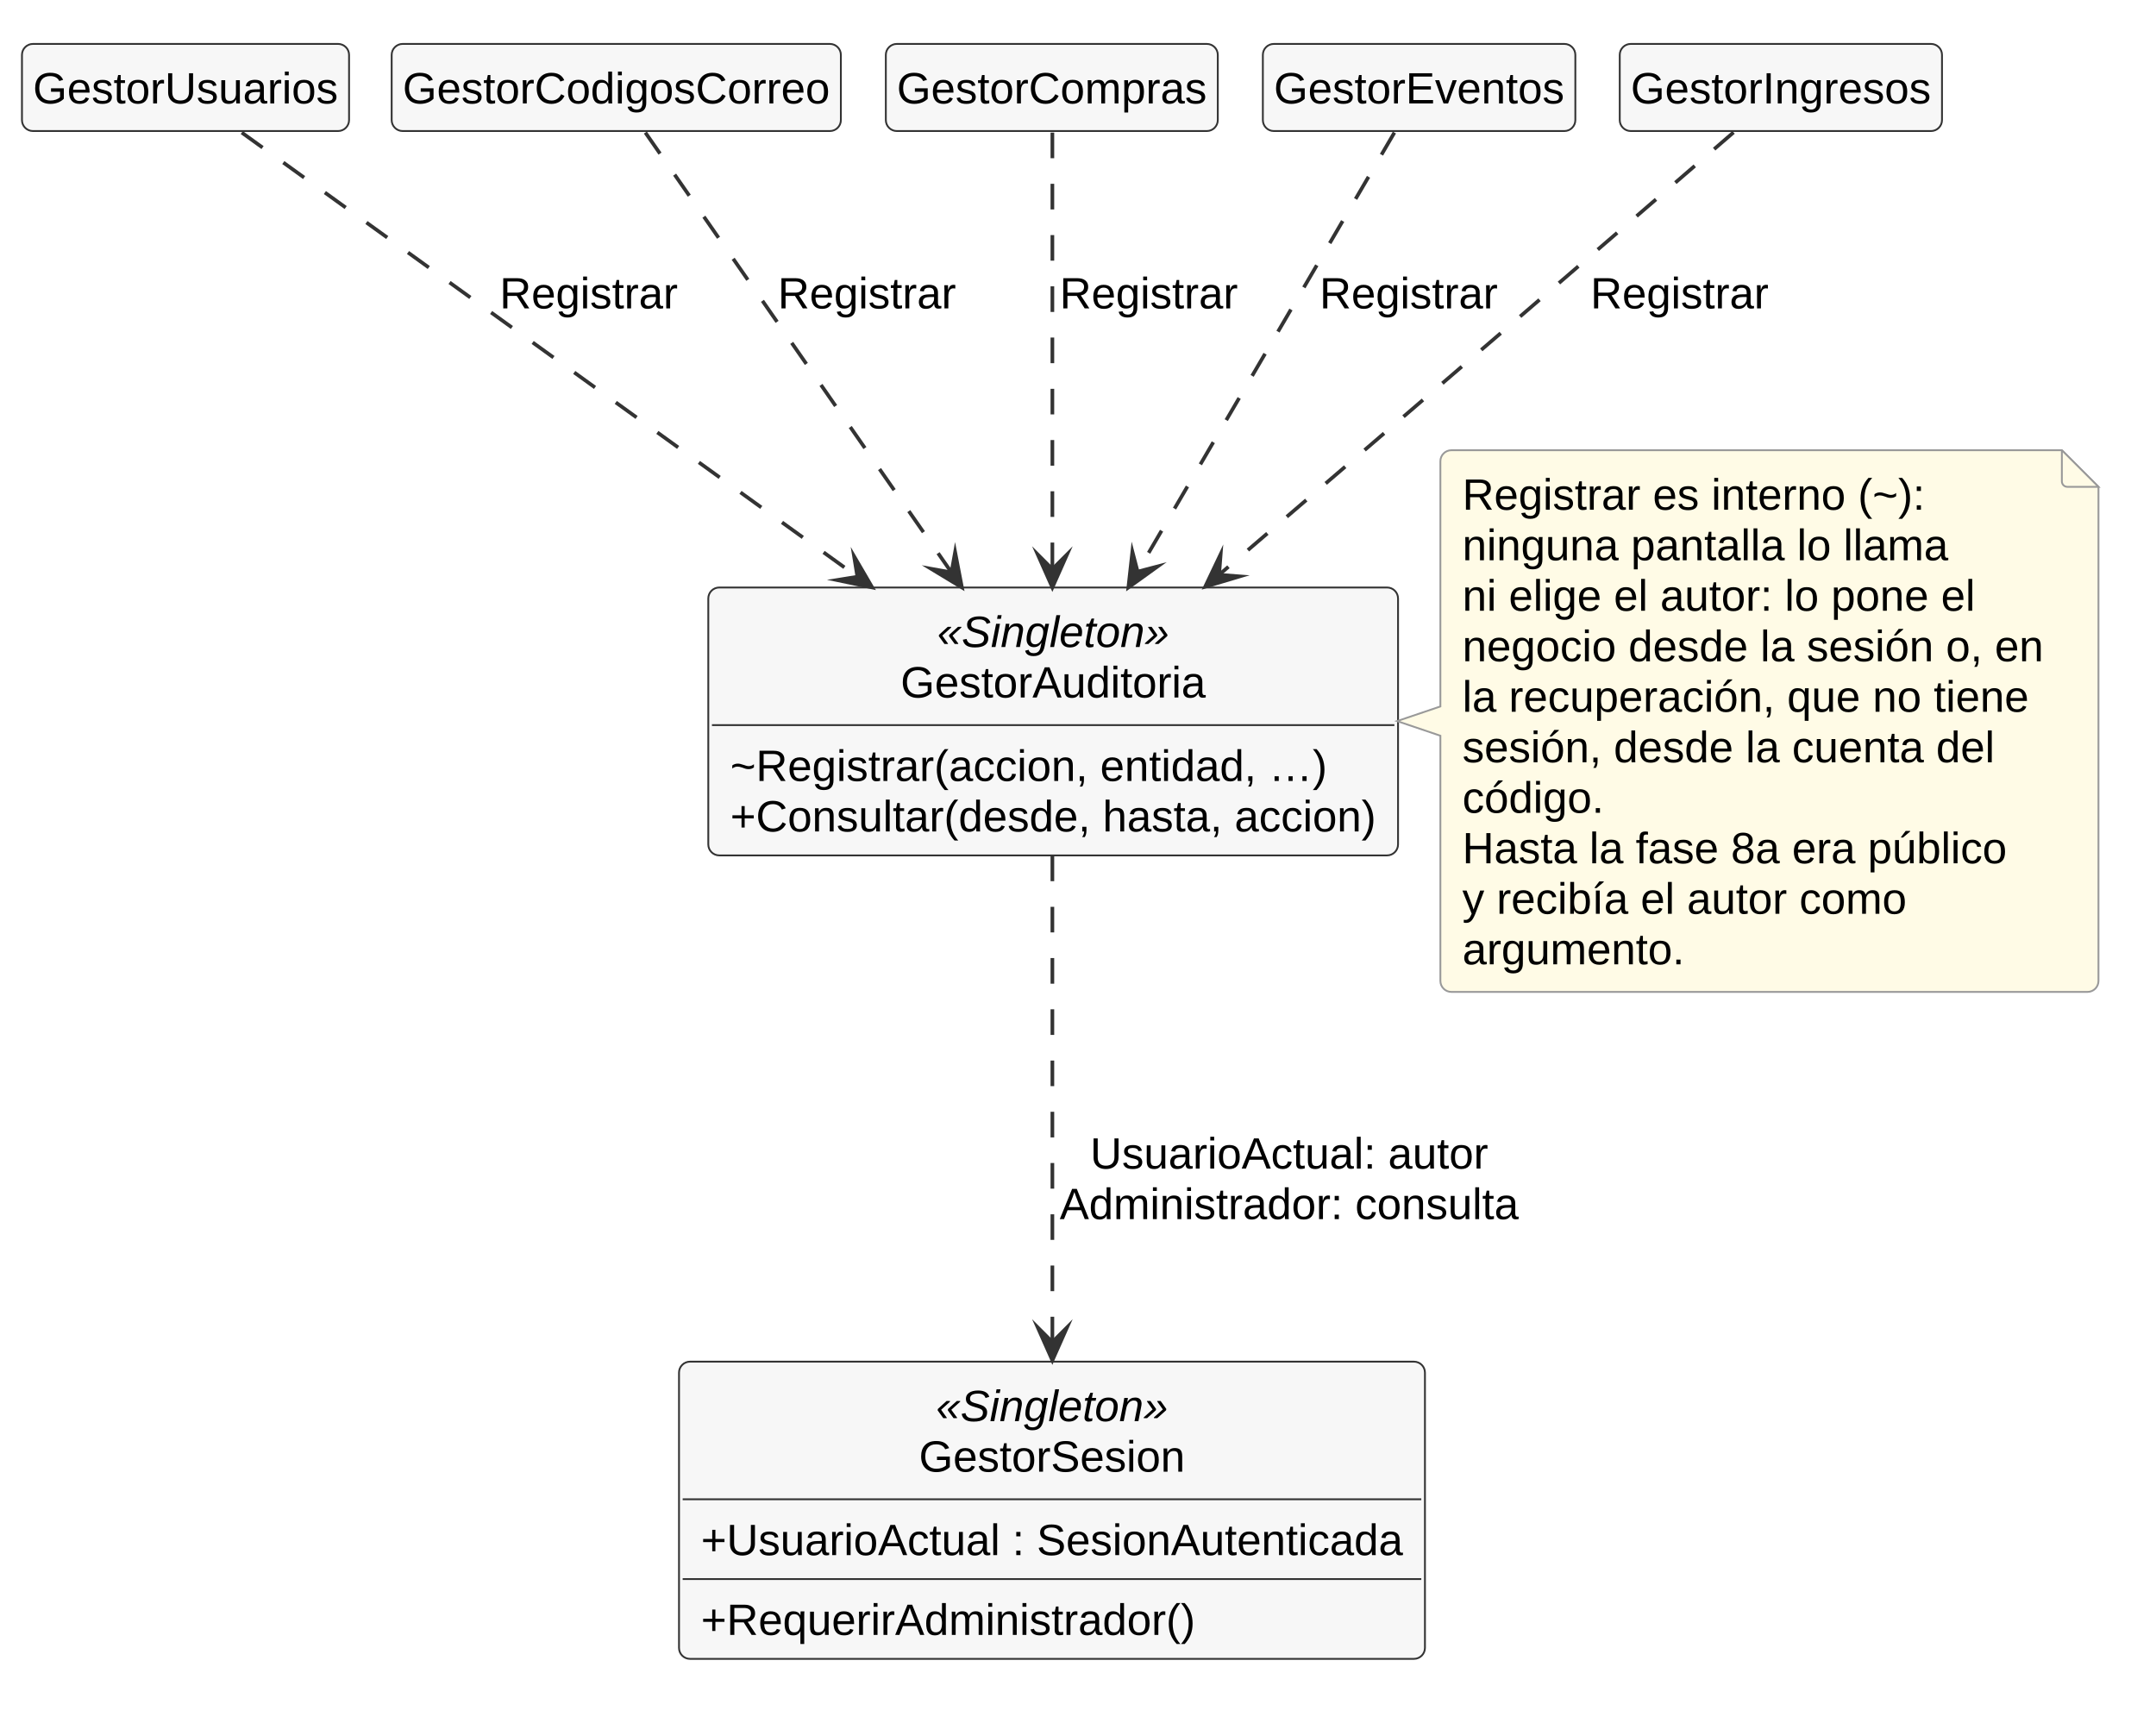
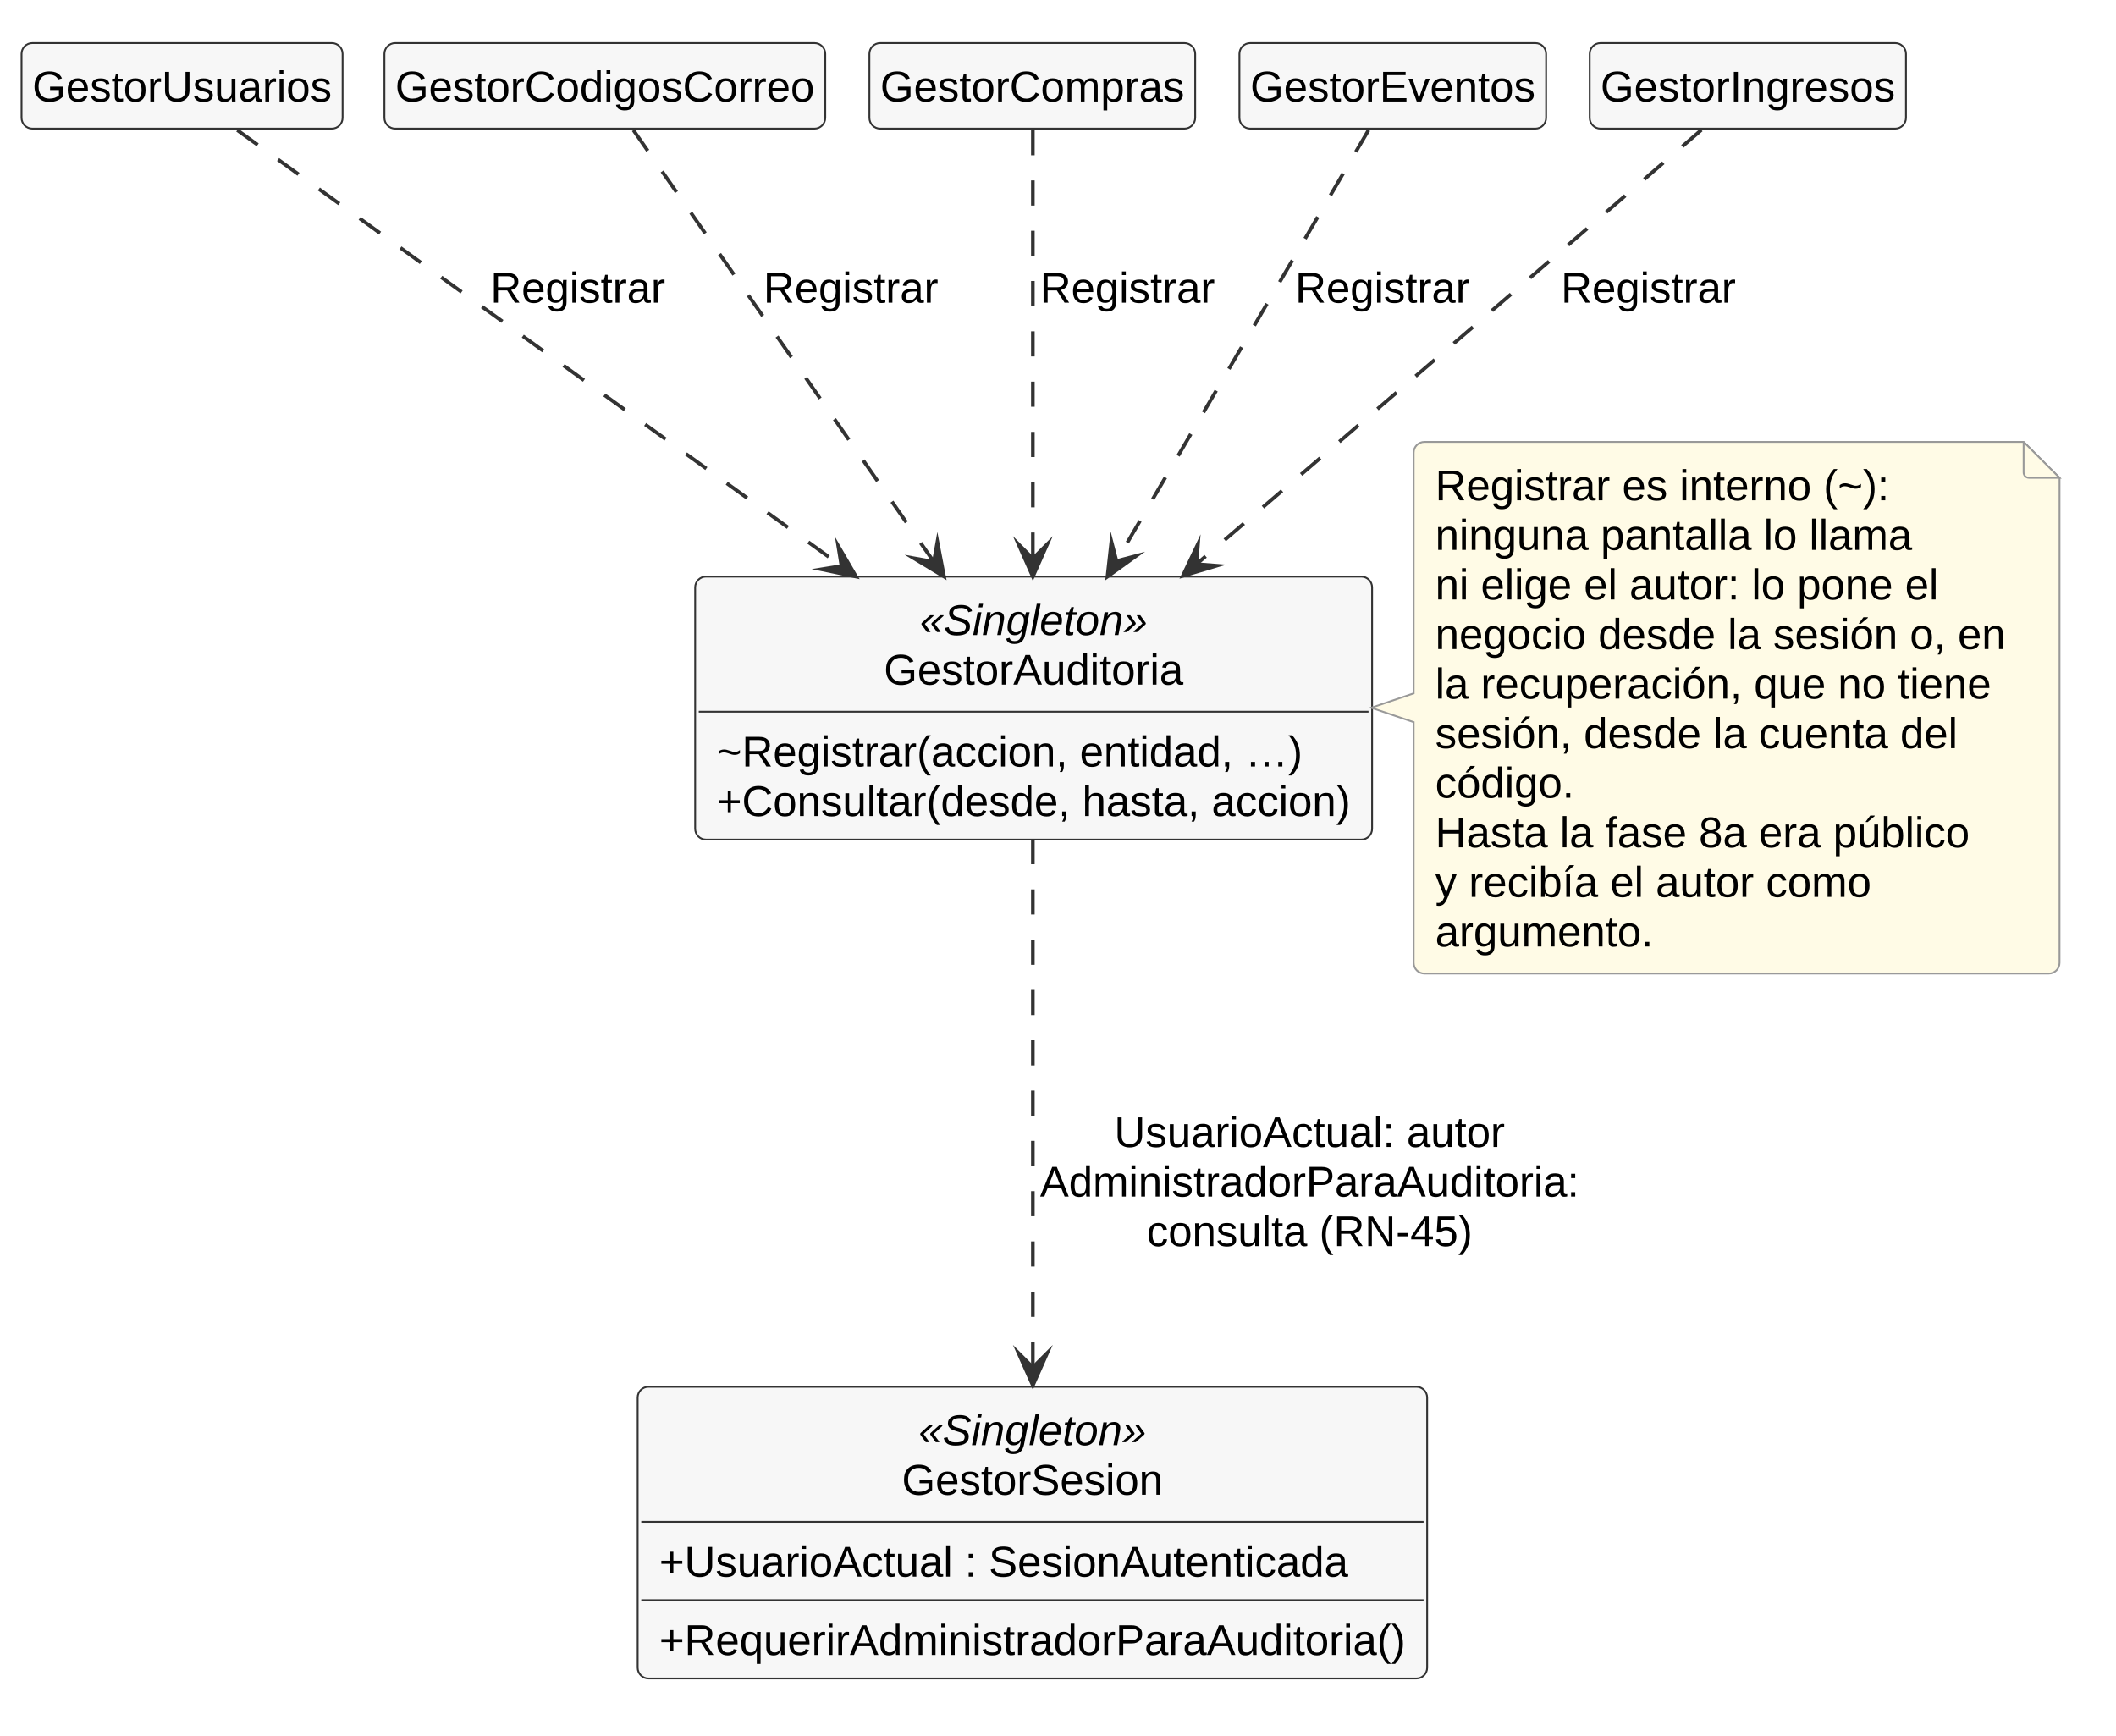
- <svg xmlns="http://www.w3.org/2000/svg" version="1.1" data-diagram-type="CLASS" style="width:589px;height:469px;background:#FFFFFF;" width="589px" height="469px" viewBox="0 0 589 469" zoomAndPan="magnify" preserveAspectRatio="none" contentStyleType="text/css">
+ <svg xmlns="http://www.w3.org/2000/svg" version="1.1" data-diagram-type="CLASS" style="width:589px;height:483px;background:#FFFFFF;" width="589px" height="483px" viewBox="0 0 589 483" zoomAndPan="magnify" preserveAspectRatio="none" contentStyleType="text/css">
  <defs />
  <g font-family="sans-serif" lengthAdjust="spacing">
    <g class="entity" data-qualified-name="GestorUsuarios" id="ent0001" data-source-line="10">
      <rect x="6" y="12" width="89.361" height="23.799" fill="#F7F7F7" style="stroke:#333;stroke-width:0.5;" rx="3" ry="3" />
      <text x="9" y="28.256" fill="#000" font-size="12" textLength="83.361" font-family="Arial">GestorUsuarios</text>
    </g>
    <g class="entity" data-qualified-name="GestorCodigosCorreo" id="ent0002" data-source-line="11">
      <rect x="107" y="12" width="122.719" height="23.799" fill="#F7F7F7" style="stroke:#333;stroke-width:0.5;" rx="3" ry="3" />
      <text x="110" y="28.256" fill="#000" font-size="12" textLength="116.719" font-family="Arial">GestorCodigosCorreo</text>
    </g>
    <g class="entity" data-qualified-name="GestorCompras" id="ent0003" data-source-line="12">
      <rect x="242" y="12" width="90.691" height="23.799" fill="#F7F7F7" style="stroke:#333;stroke-width:0.5;" rx="3" ry="3" />
      <text x="245" y="28.256" fill="#000" font-size="12" textLength="84.691" font-family="Arial">GestorCompras</text>
    </g>
    <g class="entity" data-qualified-name="GestorEventos" id="ent0004" data-source-line="13">
      <rect x="345" y="12" width="85.371" height="23.799" fill="#F7F7F7" style="stroke:#333;stroke-width:0.5;" rx="3" ry="3" />
      <text x="348" y="28.256" fill="#000" font-size="12" textLength="79.371" font-family="Arial">GestorEventos</text>
    </g>
    <g class="entity" data-qualified-name="GestorIngresos" id="ent0005" data-source-line="14">
      <rect x="442.5" y="12" width="88.037" height="23.799" fill="#F7F7F7" style="stroke:#333;stroke-width:0.5;" rx="3" ry="3" />
      <text x="445.5" y="28.256" fill="#000" font-size="12" textLength="82.037" font-family="Arial">GestorIngresos</text>
    </g>
    <g class="entity" data-qualified-name="GestorAuditoria" id="ent0006" data-source-line="15">
      <rect x="193.5" y="160.5" width="188.432" height="73.195" fill="#F7F7F7" style="stroke:#333;stroke-width:0.5;" rx="3" ry="3" />
      <text x="256.022" y="176.756" fill="#000" font-size="12" textLength="63.387" font-style="italic" font-family="Arial">«Singleton»</text>
      <text x="246.029" y="190.555" fill="#000" font-size="12" textLength="83.373" font-family="Arial">GestorAuditoria</text>
      <line x1="194.5" y1="198.098" x2="380.932" y2="198.098" style="stroke:#333;stroke-width:0.5;" />
      <text x="199.5" y="213.354" fill="#000" font-size="12" textLength="163.072" font-family="Arial">~Registrar(accion, entidad, …)</text>
      <text x="199.5" y="227.152" fill="#000" font-size="12" textLength="176.432" font-family="Arial">+Consultar(desde, hasta, accion)</text>
    </g>
    <g class="entity" data-qualified-name="GestorSesion" id="ent0007" data-source-line="19">
-       <rect x="185.5" y="372" width="203.783" height="81.195" fill="#F7F7F7" style="stroke:#333;stroke-width:0.5;" rx="3" ry="3" />
-       <text x="255.698" y="388.256" fill="#000" font-size="12" textLength="63.387" font-style="italic" font-family="Arial">«Singleton»</text>
-       <text x="251.04" y="402.055" fill="#000" font-size="12" textLength="72.703" font-family="Arial">GestorSesion</text>
-       <line x1="186.5" y1="409.598" x2="388.283" y2="409.598" style="stroke:#333;stroke-width:0.5;" />
-       <text x="191.5" y="424.854" fill="#000" font-size="12" textLength="191.783" font-family="Arial">+UsuarioActual : SesionAutenticada</text>
-       <line x1="186.5" y1="431.396" x2="388.283" y2="431.396" style="stroke:#333;stroke-width:0.5;" />
-       <text x="191.5" y="446.652" fill="#000" font-size="12" textLength="135.047" font-family="Arial">+RequerirAdministrador()</text>
+       <rect x="177.5" y="386" width="219.756" height="81.195" fill="#F7F7F7" style="stroke:#333;stroke-width:0.5;" rx="3" ry="3" />
+       <text x="255.685" y="402.256" fill="#000" font-size="12" textLength="63.387" font-style="italic" font-family="Arial">«Singleton»</text>
+       <text x="251.026" y="416.055" fill="#000" font-size="12" textLength="72.703" font-family="Arial">GestorSesion</text>
+       <line x1="178.5" y1="423.598" x2="396.256" y2="423.598" style="stroke:#333;stroke-width:0.5;" />
+       <text x="183.5" y="438.854" fill="#000" font-size="12" textLength="191.783" font-family="Arial">+UsuarioActual : SesionAutenticada</text>
+       <line x1="178.5" y1="445.396" x2="396.256" y2="445.396" style="stroke:#333;stroke-width:0.5;" />
+       <text x="183.5" y="460.652" fill="#000" font-size="12" textLength="207.756" font-family="Arial">+RequerirAdministradorParaAuditoria()</text>
    </g>
    <g class="entity" data-qualified-name="GMN14" id="ent0015" data-source-line="32">
      <path d="M393.5,126 L393.5,193 L381.672,197 L393.5,201 L393.5,267.988 A3,3 0 0 0 396.5,270.988 L570.283,270.988 A3,3 0 0 0 573.283,267.988 L573.283,133 L563.283,123 L396.5,123 A3,3 0 0 0 393.5,126" style="stroke:#999;stroke-width:0.5;" fill="#FFFBE6" />
      <path d="M563.283,123 L563.283,131.5 A1.5,1.5 0 0 0 564.783,133 L573.283,133 L563.283,123" style="stroke:#999;stroke-width:0.5;" fill="#FFFBE6" />
      <text x="399.5" y="139.256" fill="#000" font-size="12" textLength="126.381" font-family="Arial">Registrar es interno (~):</text>
      <text x="399.5" y="153.055" fill="#000" font-size="12" textLength="132.762" font-family="Arial">ninguna pantalla lo llama</text>
      <text x="399.5" y="166.854" fill="#000" font-size="12" textLength="140.098" font-family="Arial">ni elige el autor: lo pone el</text>
      <text x="399.5" y="180.652" fill="#000" font-size="12" textLength="158.783" font-family="Arial">negocio desde la sesión o, en</text>
      <text x="399.5" y="194.451" fill="#000" font-size="12" textLength="154.775" font-family="Arial">la recuperación, que no tiene</text>
      <text x="399.5" y="208.25" fill="#000" font-size="12" textLength="145.436" font-family="Arial">sesión, desde la cuenta del</text>
      <text x="399.5" y="222.049" fill="#000" font-size="12" textLength="38.695" font-family="Arial">código.</text>
      <text x="399.5" y="235.848" fill="#000" font-size="12" textLength="148.758" font-family="Arial">Hasta la fase 8a era público</text>
      <text x="399.5" y="249.646" fill="#000" font-size="12" textLength="121.389" font-family="Arial">y recibía el autor como</text>
      <text x="399.5" y="263.445" fill="#000" font-size="12" textLength="60.703" font-family="Arial">argumento.</text>
    </g>
    <g class="link" data-entity-1="ent0001" data-entity-2="ent0006" id="lnk8" data-link-type="dependency">
      <polygon points="238.286,160.491,233.327,151.981,234.231,157.565,228.647,158.469,238.286,160.491" fill="#333" style="stroke:#333;stroke-width:1;stroke-linejoin:miter;stroke-miterlimit:10;" />
      <path d="M66.05,36.22 C100.446,61.037 180.15,118.545 234.231,157.565" style="stroke:#333;stroke-width:1;stroke-dasharray:7,7;" fill="none" />
      <text x="136.5" y="84.256" fill="#000" font-size="12" textLength="48.68" font-family="Arial">Registrar</text>
    </g>
    <g class="link" data-entity-1="ent0002" data-entity-2="ent0006" id="lnk9" data-link-type="dependency">
      <polygon points="262.789,160.491,260.931,150.819,259.933,156.387,254.365,155.388,262.789,160.491" fill="#333" style="stroke:#333;stroke-width:1;stroke-linejoin:miter;stroke-miterlimit:10;" />
      <path d="M176.308,36.22 C193.578,61.037 232.778,117.366 259.933,156.387" style="stroke:#333;stroke-width:1;stroke-dasharray:7,7;" fill="none" />
      <text x="212.5" y="84.256" fill="#000" font-size="12" textLength="48.68" font-family="Arial">Registrar</text>
    </g>
    <g class="link" data-entity-1="ent0003" data-entity-2="ent0006" id="lnk10" data-link-type="dependency">
      <polygon points="287.5,160.491,291.5,151.491,287.5,155.491,283.5,151.491,287.5,160.491" fill="#333" style="stroke:#333;stroke-width:1;stroke-linejoin:miter;stroke-miterlimit:10;" />
      <path d="M287.5,36.22 C287.5,61.037 287.5,116.47 287.5,155.491" style="stroke:#333;stroke-width:1;stroke-dasharray:7,7;" fill="none" />
      <text x="289.5" y="84.256" fill="#000" font-size="12" textLength="48.68" font-family="Arial">Registrar</text>
    </g>
    <g class="link" data-entity-1="ent0004" data-entity-2="ent0006" id="lnk11" data-link-type="dependency">
      <polygon points="308.266,160.491,316.262,154.741,310.79,156.175,309.356,150.703,308.266,160.491" fill="#333" style="stroke:#333;stroke-width:1;stroke-linejoin:miter;stroke-miterlimit:10;" />
      <path d="M380.939,36.22 C366.426,61.037 333.609,117.154 310.79,156.175" style="stroke:#333;stroke-width:1;stroke-dasharray:7,7;" fill="none" />
      <text x="360.5" y="84.256" fill="#000" font-size="12" textLength="48.68" font-family="Arial">Registrar</text>
    </g>
    <g class="link" data-entity-1="ent0005" data-entity-2="ent0006" id="lnk12" data-link-type="dependency">
      <polygon points="329.243,160.281,338.681,157.466,333.041,157.029,333.478,151.389,329.243,160.281" fill="#333" style="stroke:#333;stroke-width:1;stroke-linejoin:miter;stroke-miterlimit:10;" />
      <path d="M473.588,36.166 C459.008,48.769 434.569,69.879 413.5,88 C385.431,112.141 357.592,136.006 333.041,157.029" style="stroke:#333;stroke-width:1;stroke-dasharray:7,7;" fill="none" />
      <text x="434.5" y="84.256" fill="#000" font-size="12" textLength="48.68" font-family="Arial">Registrar</text>
    </g>
    <g class="link" data-entity-1="ent0006" data-entity-2="ent0007" id="lnk13" data-link-type="dependency">
-       <polygon points="287.5,371.65,291.5,362.65,287.5,366.65,283.5,362.65,287.5,371.65" fill="#333" style="stroke:#333;stroke-width:1;stroke-linejoin:miter;stroke-miterlimit:10;" />
-       <path d="M287.5,233.735 C287.5,271.84 287.5,327.039 287.5,366.65" style="stroke:#333;stroke-width:1;stroke-dasharray:7,7;" fill="none" />
-       <text x="297.835" y="319.256" fill="#000" font-size="12" textLength="108.721" font-family="Arial">UsuarioActual: autor</text>
-       <text x="289.5" y="333.055" fill="#000" font-size="12" textLength="125.391" font-family="Arial">Administrador: consulta</text>
+       <polygon points="287.5,385.612,291.5,376.612,287.5,380.612,283.5,376.612,287.5,385.612" fill="#333" style="stroke:#333;stroke-width:1;stroke-linejoin:miter;stroke-miterlimit:10;" />
+       <path d="M287.5,233.547 C287.5,274.787 287.5,337.607 287.5,380.612" style="stroke:#333;stroke-width:1;stroke-dasharray:7,7;" fill="none" />
+       <text x="310.175" y="319.256" fill="#000" font-size="12" textLength="108.721" font-family="Arial">UsuarioActual: autor</text>
+       <text x="289.5" y="333.055" fill="#000" font-size="12" textLength="150.07" font-family="Arial">AdministradorParaAuditoria:</text>
+       <text x="319.187" y="346.854" fill="#000" font-size="12" textLength="90.697" font-family="Arial">consulta (RN-45)</text>
    </g>
  </g>
</svg>
